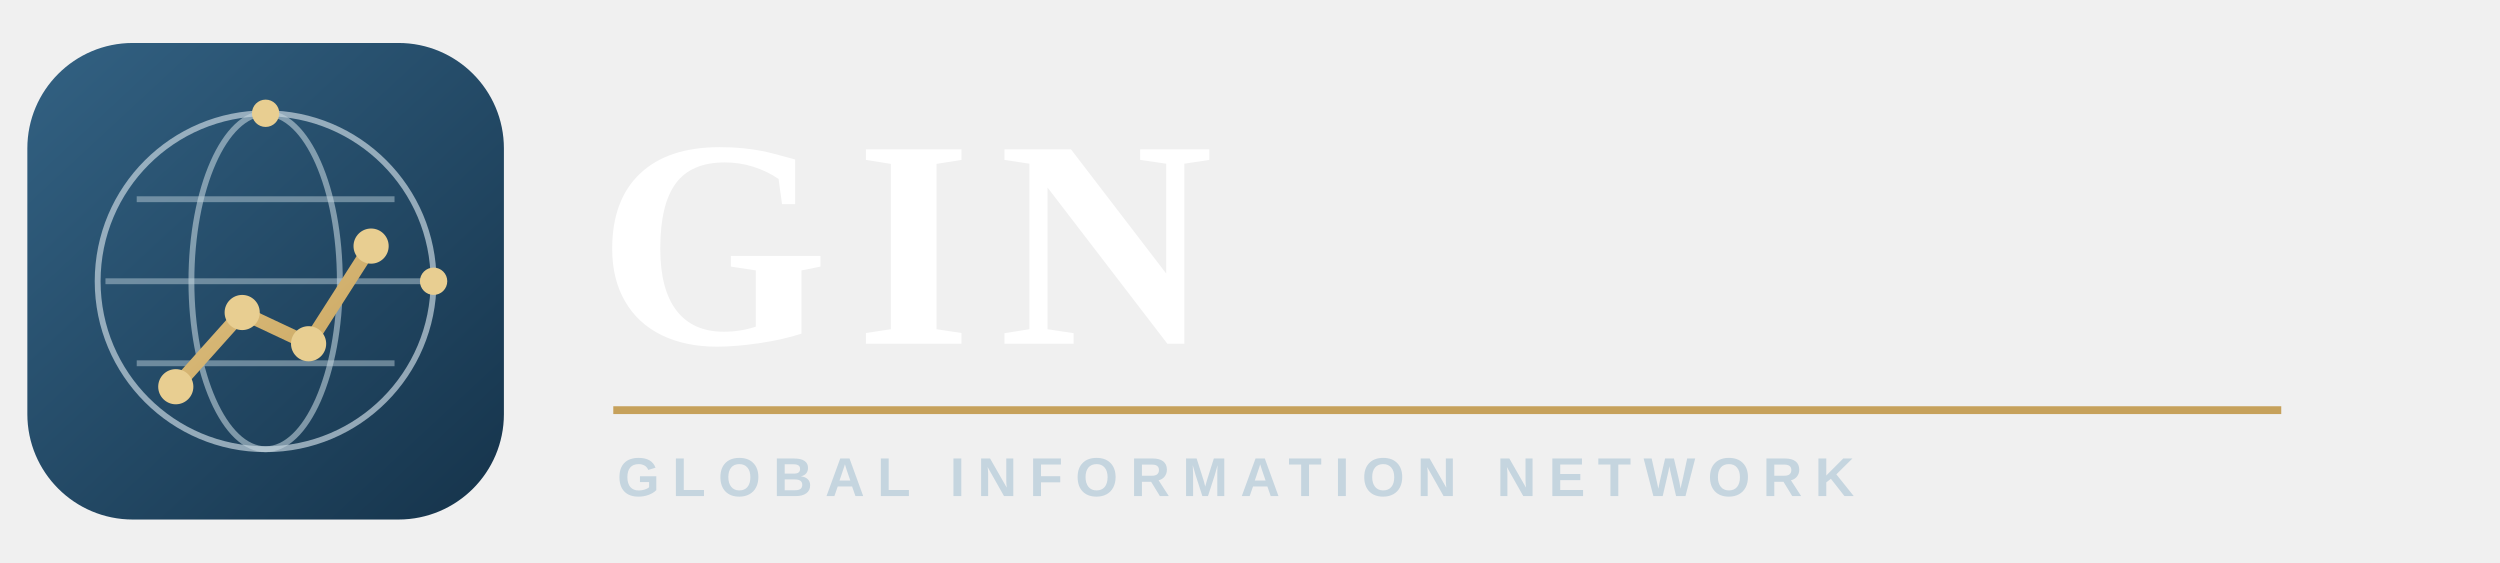
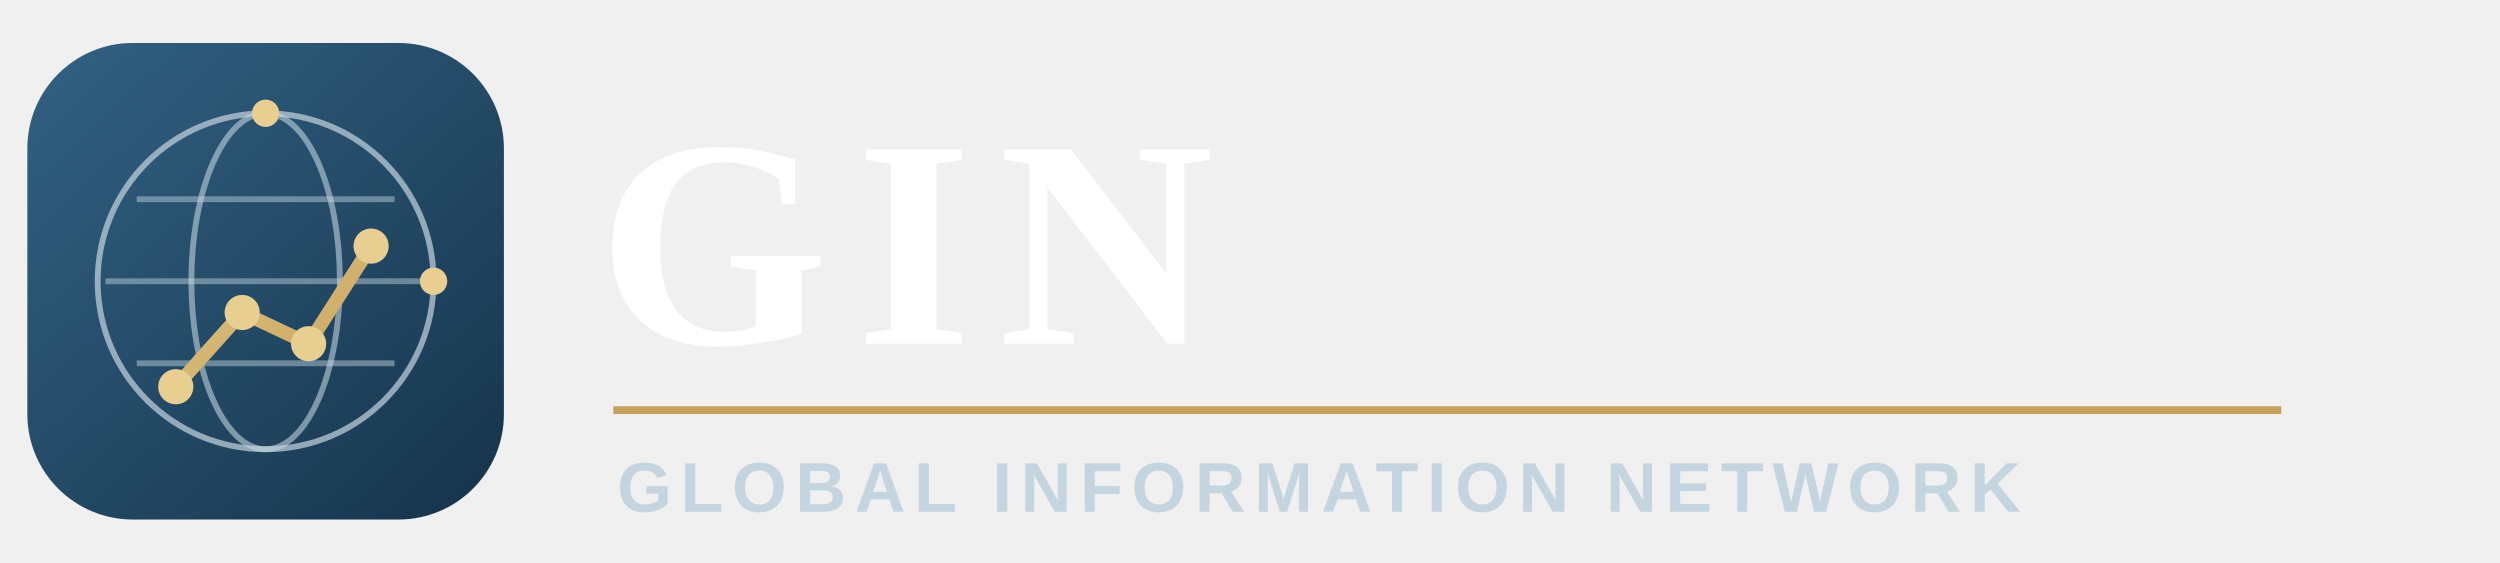
<svg xmlns="http://www.w3.org/2000/svg" viewBox="0 0 640 144" fill="none">
  <defs>
    <linearGradient id="field" x1="12" y1="8" x2="116" y2="120" gradientUnits="userSpaceOnUse">
      <stop stop-color="#315F80" />
      <stop offset="1" stop-color="#17364E" />
    </linearGradient>
    <linearGradient id="gold" x1="35" y1="27" x2="93" y2="99" gradientUnits="userSpaceOnUse">
      <stop stop-color="#E8CE91" />
      <stop offset="1" stop-color="#C6A15B" />
    </linearGradient>
  </defs>
  <g transform="translate(4 8)">
    <rect x="3" y="3" width="122" height="122" rx="27" fill="url(#field)" />
    <circle cx="64" cy="64" r="43" stroke="#C5D5DF" stroke-opacity=".7" stroke-width="1.5" />
    <ellipse cx="64" cy="64" rx="19" ry="43" stroke="#C5D5DF" stroke-opacity=".58" stroke-width="1.5" />
    <path d="M23 64h82M31 43h66M31 85h66" stroke="#C5D5DF" stroke-opacity=".46" stroke-width="1.5" />
    <path d="M41 91 58 72l17 8 16-25" stroke="url(#gold)" stroke-width="3.5" stroke-linecap="round" stroke-linejoin="round" />
    <circle cx="41" cy="91" r="4.5" fill="#E8CE91" />
    <circle cx="58" cy="72" r="4.5" fill="#E8CE91" />
    <circle cx="75" cy="80" r="4.5" fill="#E8CE91" />
    <circle cx="91" cy="55" r="4.5" fill="#E8CE91" />
    <circle cx="64" cy="21" r="3.5" fill="#E8CE91" />
    <circle cx="107" cy="64" r="3.5" fill="#E8CE91" />
  </g>
  <text x="153" y="88" fill="#FFFFFF" font-family="Georgia, 'Times New Roman', serif" font-size="76" font-weight="700" letter-spacing="7">GIN</text>
  <path d="M157 105h427" stroke="#C6A15B" stroke-width="2" />
-   <text x="158" y="127" fill="#C5D5DF" font-family="Arial, Helvetica, sans-serif" font-size="14" font-weight="600" letter-spacing="3.2">GLOBAL INFORMATION NETWORK</text>
+   <text x="158" y="131" fill="#C5D5DF" font-family="Arial, Helvetica, sans-serif" font-size="18" font-weight="600" letter-spacing="2.2">GLOBAL INFORMATION NETWORK</text>
</svg>
